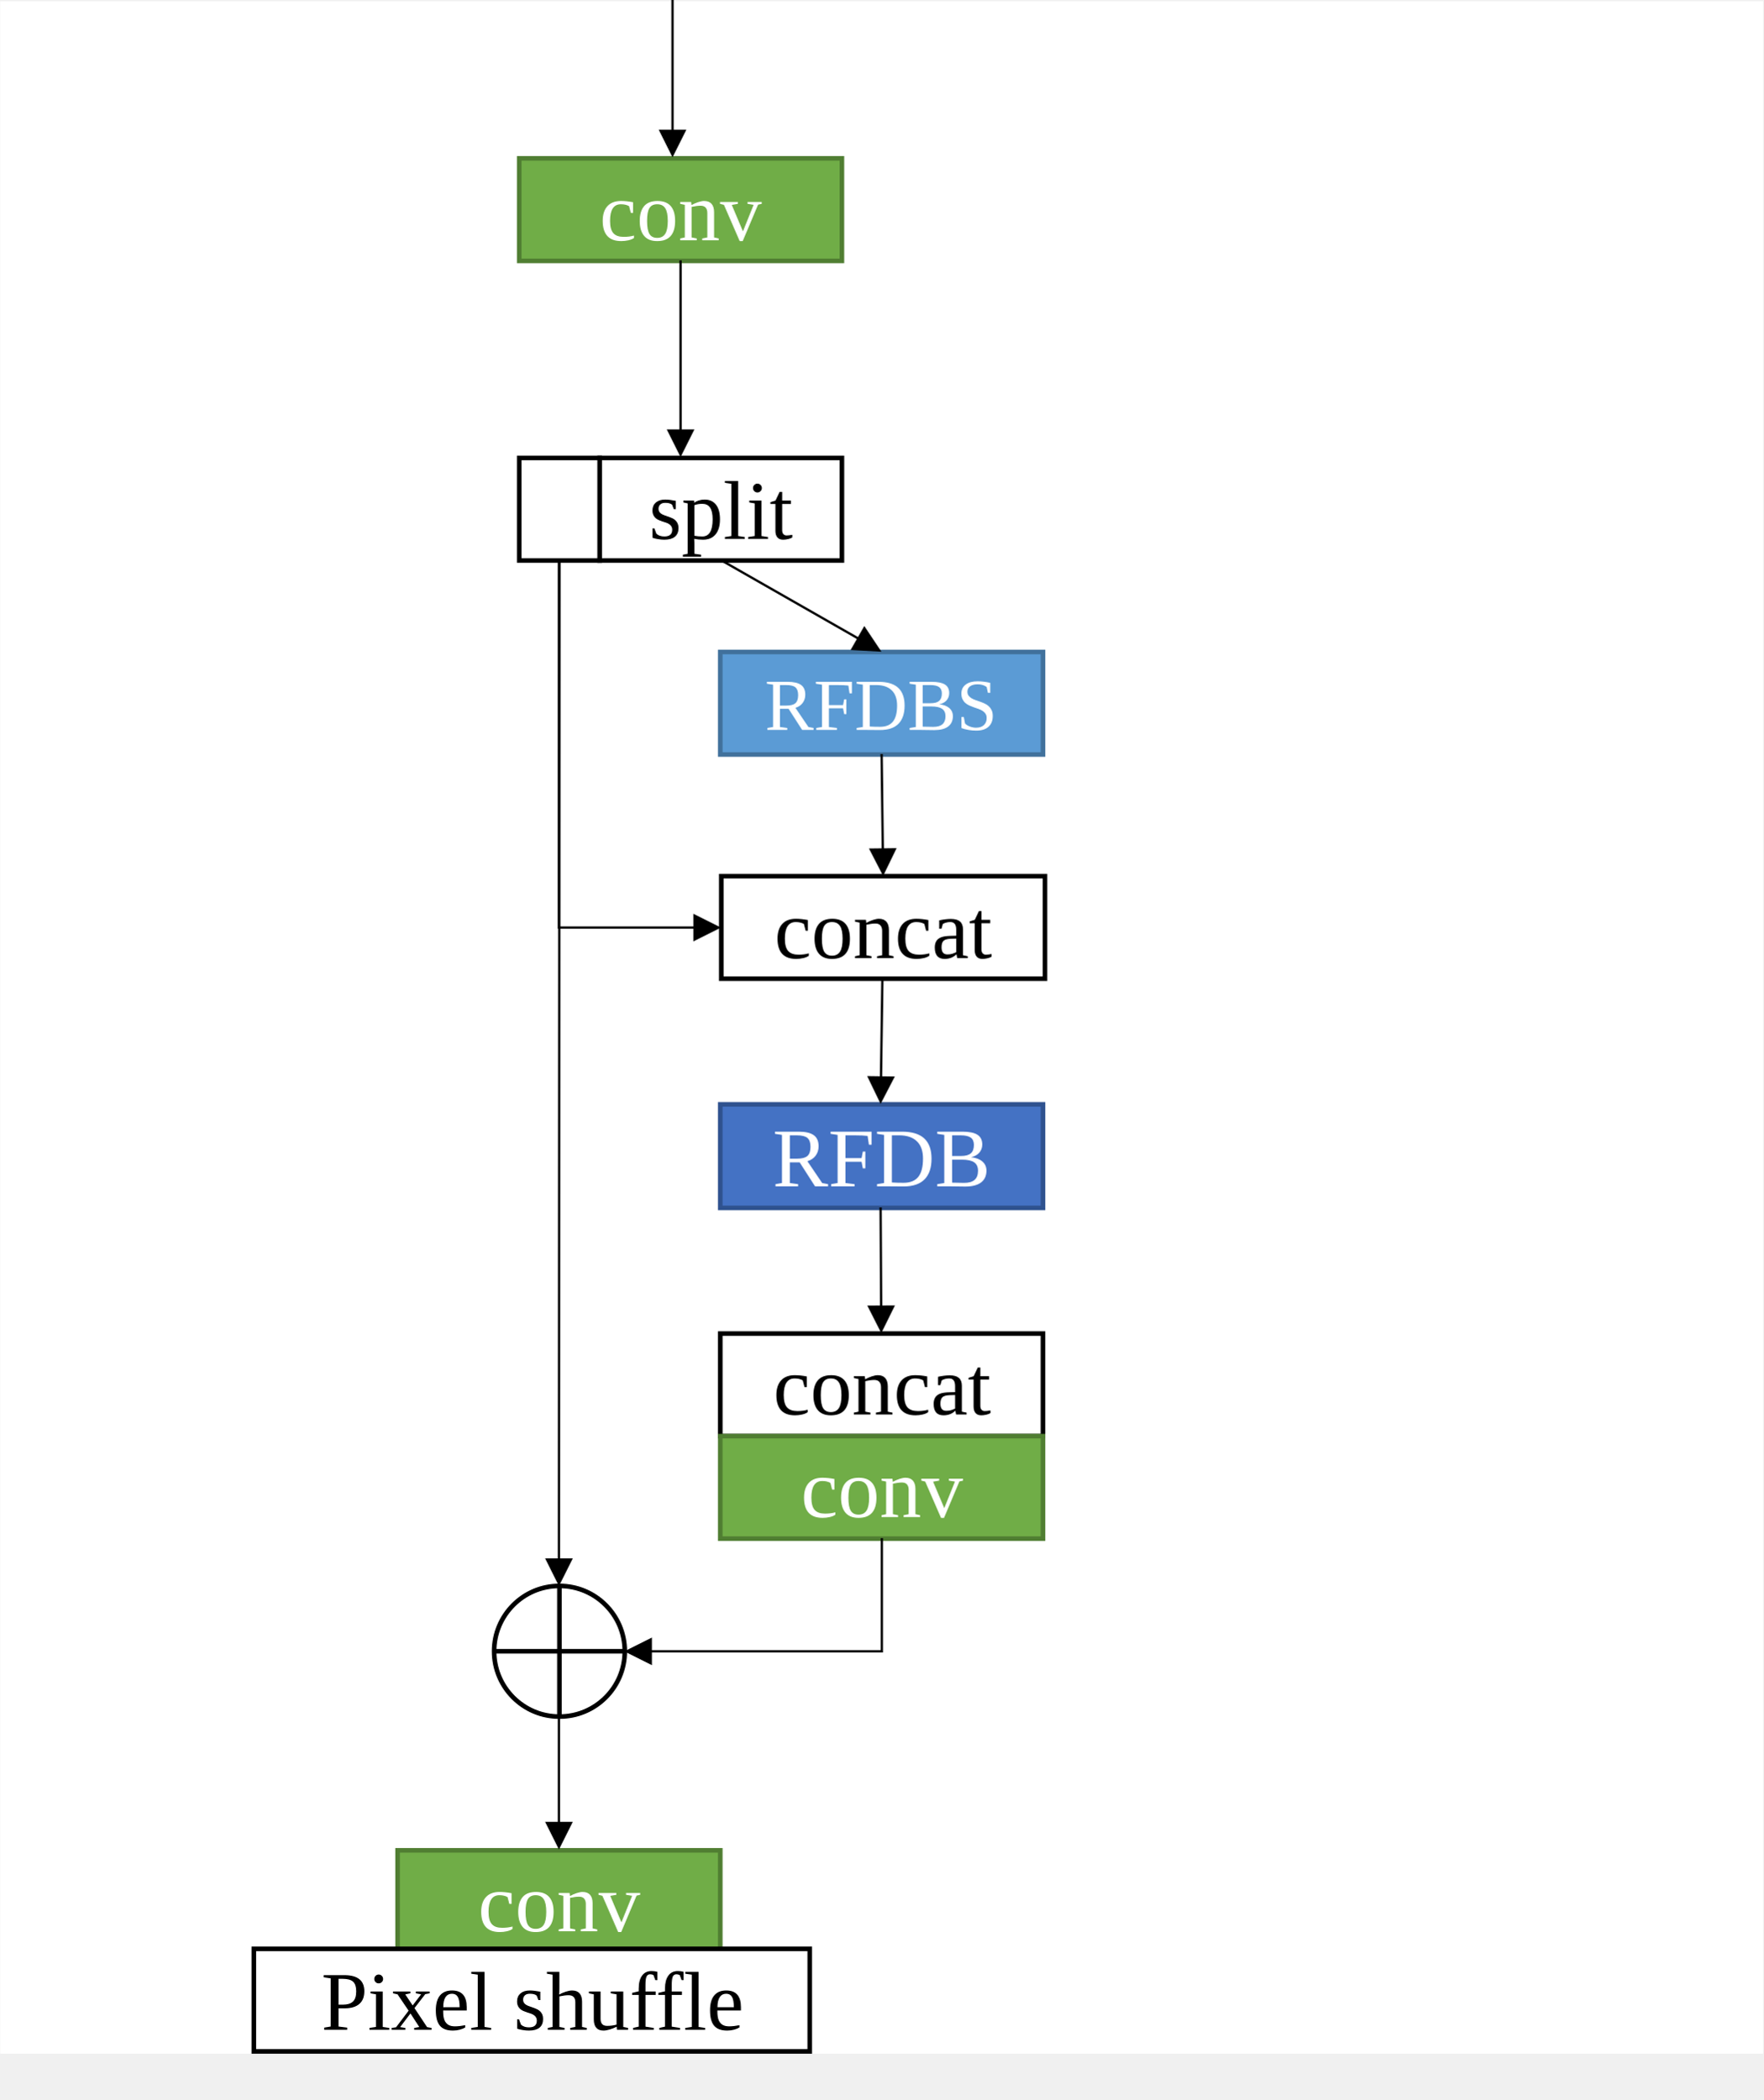
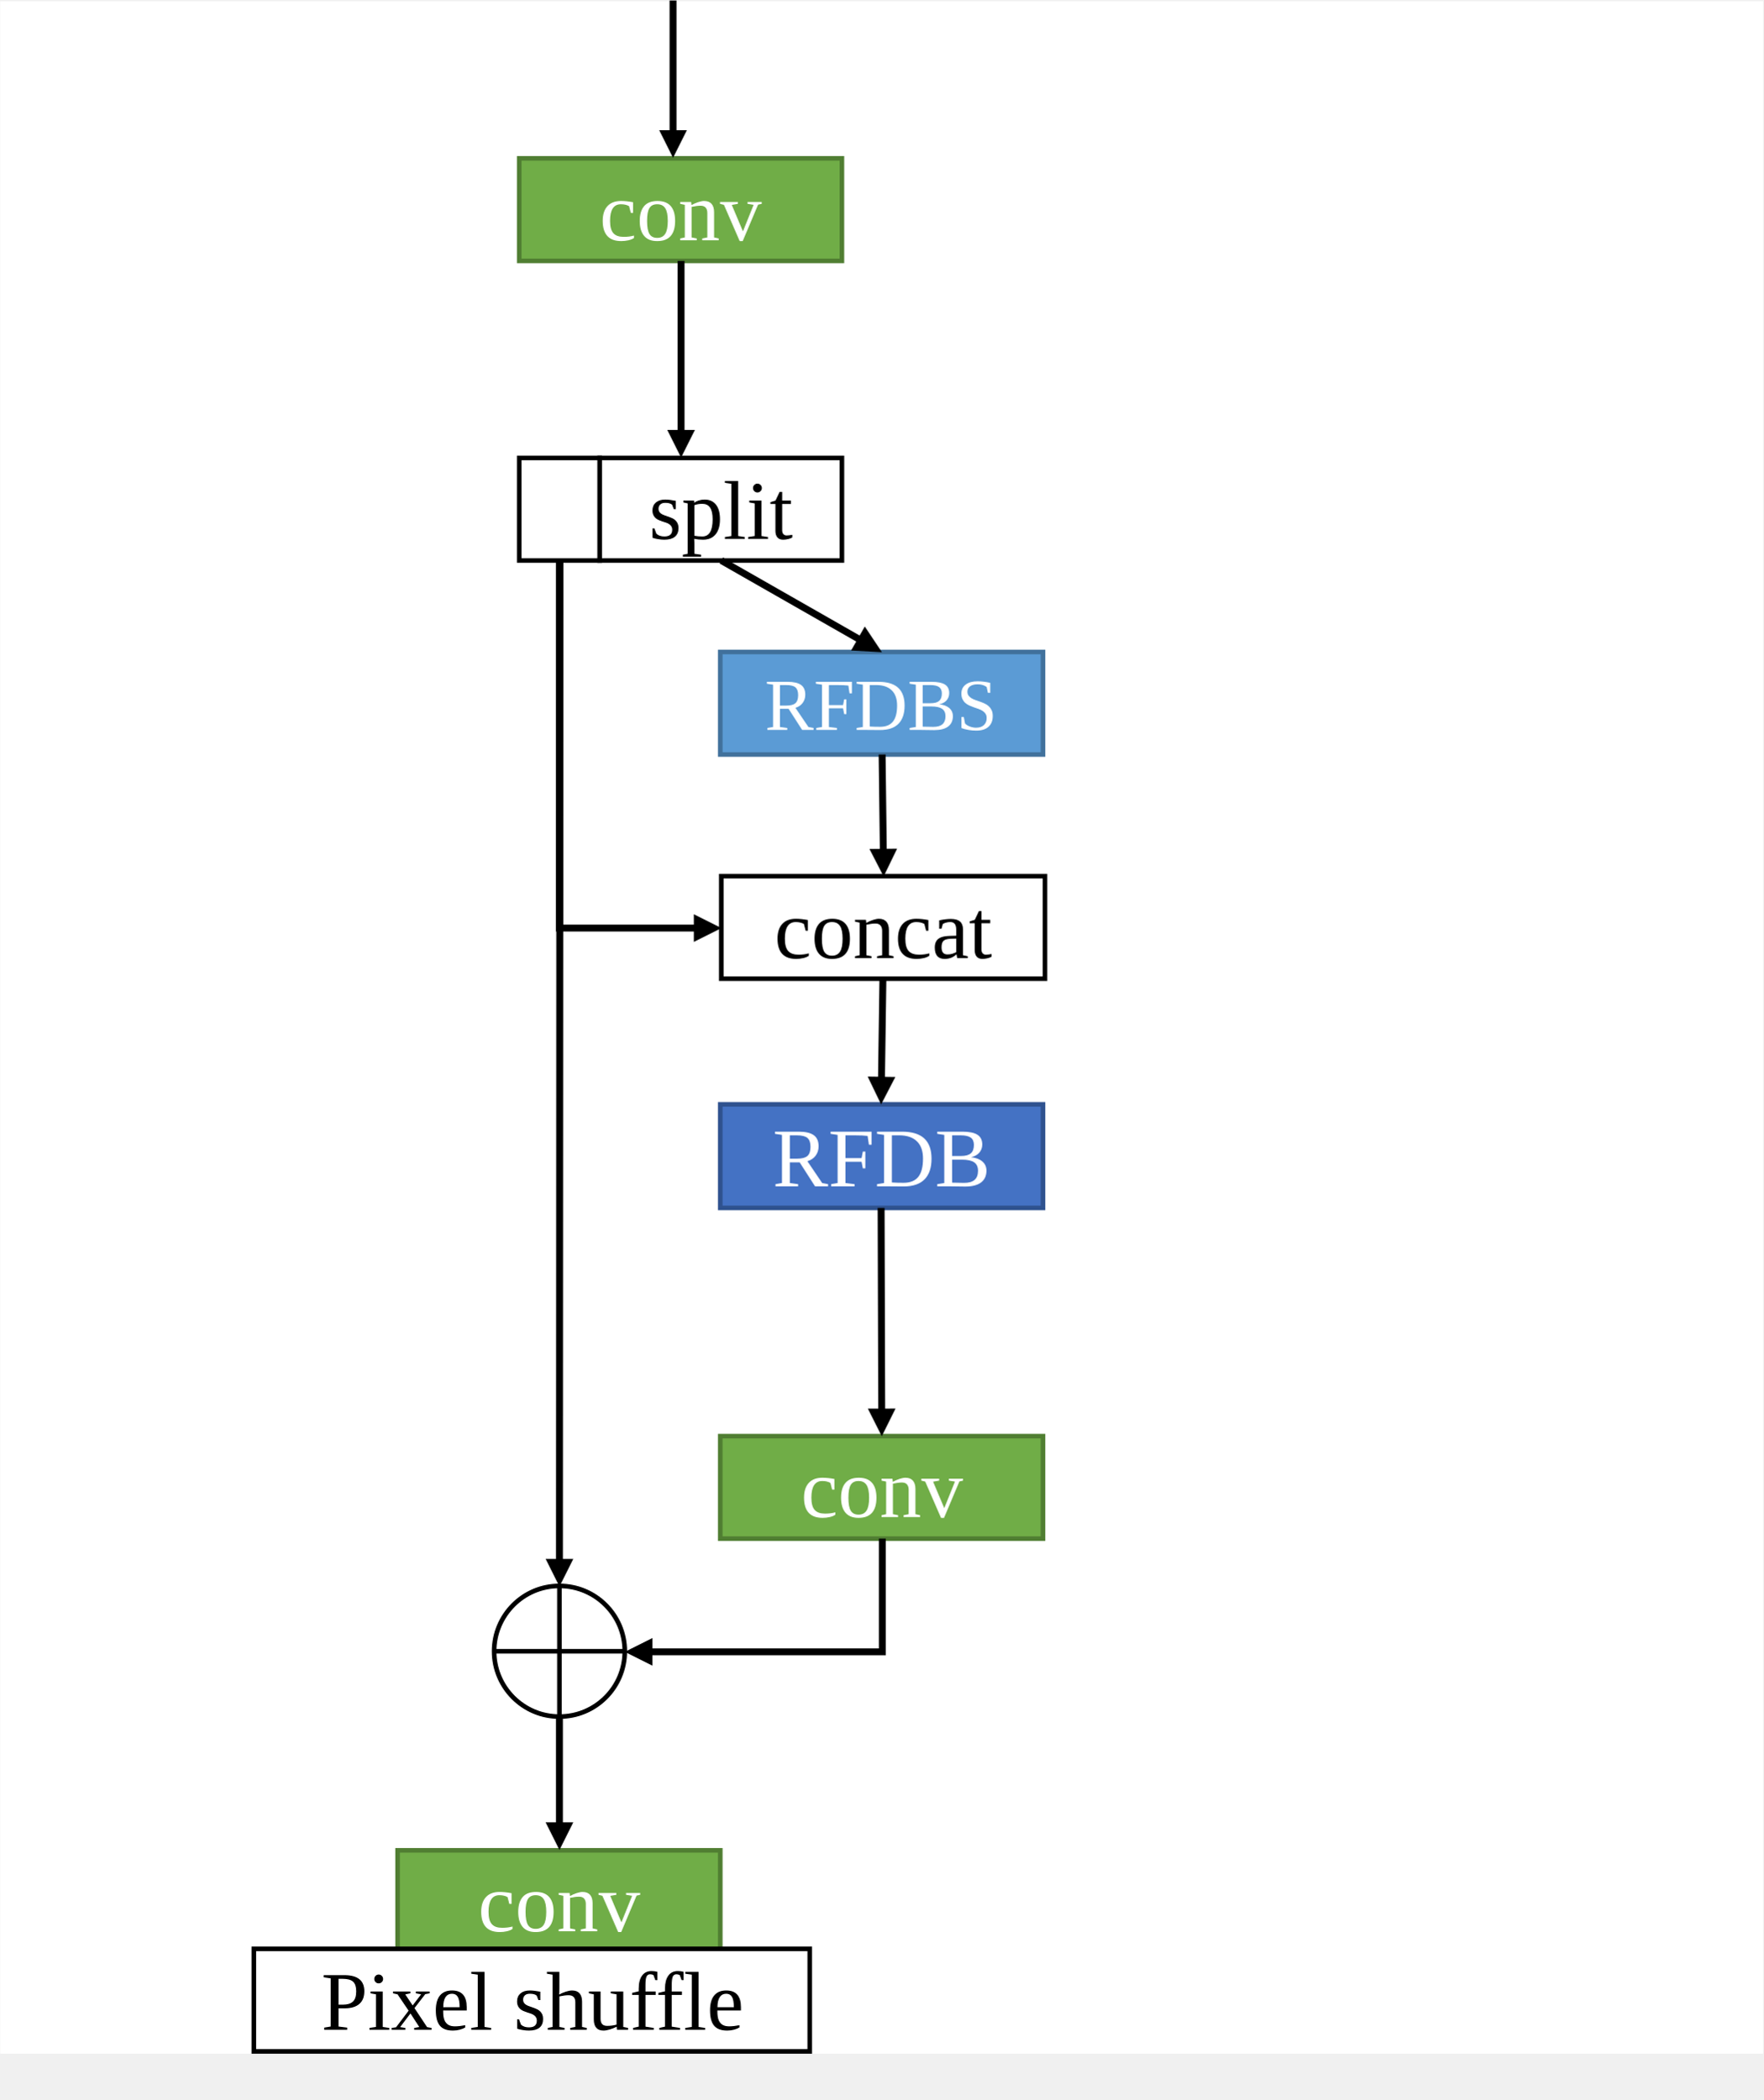
<svg xmlns="http://www.w3.org/2000/svg" width="1754" height="2088" overflow="hidden">
  <defs>
    <clipPath id="clip0">
      <rect x="1163" y="122" width="1754" height="2088" />
    </clipPath>
  </defs>
  <g clip-path="url(#clip0)" transform="translate(-1163 -122)">
    <rect x="1165.5" y="125.5" width="1749" height="2037" stroke="#FFFFFF" stroke-width="4.583" stroke-miterlimit="8" fill="#FFFFFF" />
-     <rect x="1879.5" y="1448.5" width="321" height="102" stroke="#000000" stroke-width="4.583" stroke-miterlimit="8" fill="#FFFFFF" />
-     <text font-family="Times New Roman,Times New Roman_MSFontService,sans-serif" font-weight="400" font-size="83" transform="matrix(1 0 0 1 1932.17 1529)">concat</text>
    <path d="M1654.5 1764.5C1654.5 1728.6 1683.6 1699.5 1719.5 1699.5 1755.4 1699.5 1784.5 1728.6 1784.5 1764.5 1784.5 1800.4 1755.4 1829.5 1719.5 1829.5 1683.6 1829.5 1654.5 1800.4 1654.5 1764.5Z" fill="#FFFFFF" fill-rule="evenodd" />
    <path d="M1719.5 1699.5 1719.5 1829.5M1654.5 1764.5 1784.5 1764.5" stroke="#000000" stroke-width="4.583" stroke-miterlimit="8" fill="none" fill-rule="evenodd" />
    <path d="M1654.5 1764.5C1654.5 1728.6 1683.6 1699.5 1719.5 1699.5 1755.4 1699.5 1784.5 1728.6 1784.5 1764.5 1784.5 1800.4 1755.4 1829.5 1719.5 1829.5 1683.6 1829.5 1654.5 1800.4 1654.5 1764.5Z" stroke="#000000" stroke-width="4.583" stroke-miterlimit="8" fill="none" fill-rule="evenodd" />
    <rect x="1879.5" y="1550.5" width="321" height="102" stroke="#507E32" stroke-width="4.583" stroke-miterlimit="8" fill="#70AD47" />
    <text fill="#FFFFFF" font-family="Times New Roman,Times New Roman_MSFontService,sans-serif" font-weight="400" font-size="83" transform="matrix(1 0 0 1 1959.67 1631)">conv</text>
-     <path d="M2041.34 1652 2041.34 1765.73 1806.92 1765.73 1806.92 1763.44 2040.19 1763.44 2039.05 1764.59 2039.05 1652ZM1811.5 1778.34 1784 1764.59 1811.5 1750.84Z" />
+     <path d="M2044.13 1652.5 2044.13 1768.53 1807.42 1768.53 1807.42 1761.65 2040.69 1761.65 2037.26 1765.09 2037.26 1652.5ZM1812 1778.84 1784.5 1765.09 1812 1751.34Z" />
    <rect x="1558.5" y="1962.5" width="321" height="102" stroke="#507E32" stroke-width="4.583" stroke-miterlimit="8" fill="#70AD47" />
    <text fill="#FFFFFF" font-family="Times New Roman,Times New Roman_MSFontService,sans-serif" font-weight="400" font-size="83" transform="matrix(1 0 0 1 1638.51 2043)">conv</text>
    <rect x="1415.5" y="2060.5" width="553" height="102" stroke="#000000" stroke-width="4.583" stroke-miterlimit="8" fill="#FFFFFF" />
    <text font-family="Times New Roman,Times New Roman_MSFontService,sans-serif" font-weight="400" font-size="83" transform="matrix(1 0 0 1 1482.56 2141)">Pixel shuffle</text>
-     <path d="M1720.15 1829 1720.15 1938.76 1717.85 1938.76 1717.85 1829ZM1732.75 1934.18 1719 1961.68 1705.25 1934.18Z" />
+     <path d="M1722.94 1829.5 1722.94 1939.26 1716.06 1939.26 1716.06 1829.5ZM1733.25 1934.68 1719.5 1962.18 1705.75 1934.68Z" />
    <rect x="1679.5" y="279.5" width="321" height="102" stroke="#507E32" stroke-width="4.583" stroke-miterlimit="8" fill="#70AD47" />
    <text fill="#FFFFFF" font-family="Times New Roman,Times New Roman_MSFontService,sans-serif" font-weight="400" font-size="83" transform="matrix(1 0 0 1 1759.39 361)">conv</text>
    <rect x="1879.5" y="1220.5" width="321" height="103" stroke="#2F528F" stroke-width="4.583" stroke-miterlimit="8" fill="#4472C4" />
    <text fill="#FFFFFF" font-family="Times New Roman,Times New Roman_MSFontService,sans-serif" font-weight="400" font-size="83" transform="matrix(1 0 0 1 1931.51 1302)">RFDB</text>
-     <path d="M1833.15 122 1833.15 255.578 1830.85 255.578 1830.85 122ZM1845.75 250.995 1832 278.495 1818.25 250.995Z" />
-     <path d="M2040.15 1322.99 2040.68 1425.14 2038.39 1425.15 2037.85 1323.01ZM2053.26 1420.49 2039.66 1448.06 2025.76 1420.64Z" />
+     <path d="M1835.94 122.5 1835.94 256.078 1829.06 256.078 1829.06 122.5ZM1846.25 251.495 1832.5 278.995 1818.75 251.495Z" />
+     <path d="M2042.94 1323.49 2043.53 1527.7 2036.65 1527.72 2036.06 1323.51ZM2053.83 1523.09 2040.16 1550.62 2026.33 1523.16Z" />
    <rect x="1879.5" y="770.5" width="321" height="102" stroke="#41719C" stroke-width="4.583" stroke-miterlimit="8" fill="#5B9BD5" />
    <text fill="#FFFFFF" font-family="Times New Roman,Times New Roman_MSFontService,sans-serif" font-weight="400" font-size="73" transform="matrix(1 0 0 1 1923.77 848)">RFDBS</text>
    <rect x="1759.5" y="577.5" width="241" height="102" stroke="#000000" stroke-width="4.583" stroke-miterlimit="8" fill="#FFFFFF" />
    <text font-family="Times New Roman,Times New Roman_MSFontService,sans-serif" font-weight="400" font-size="83" transform="matrix(1 0 0 1 1808.63 658)">split</text>
    <rect x="1679.5" y="577.5" width="80" height="102" stroke="#000000" stroke-width="4.583" stroke-miterlimit="8" fill="#FFFFFF" />
-     <path d="M1.146-0.001 1.634 997.699-0.658 997.7-1.146 0.001ZM14.236 993.111 0.499 1020.62-13.264 993.125Z" transform="matrix(-1 0 0 1 1719.5 679)" />
-     <path d="M1841.15 381 1841.15 553.702 1838.85 553.702 1838.85 381ZM1853.75 549.118 1840 576.618 1826.25 549.118Z" />
-     <path d="M1880.57 678.005 2020.49 757.894 2019.36 759.884 1879.43 679.995ZM2022.76 744.676 2039.83 770.252 2009.13 768.557Z" />
+     <path d="M3.438-0.002 3.926 997.698-2.949 997.701-3.438 0.002ZM14.236 993.111 0.499 1020.62-13.264 993.125Z" transform="matrix(-1 0 0 1 1720 679.5)" />
+     <path d="M1843.94 381.5 1843.94 554.202 1837.06 554.202 1837.06 381.5ZM1854.25 549.619 1840.5 577.119 1826.75 549.619Z" />
+     <path d="M1882.2 676.515 2022.13 756.404 2018.72 762.375 1878.8 682.485ZM2023.26 745.176 2040.33 770.752 2009.63 769.058Z" />
    <rect x="1880.5" y="993.5" width="322" height="102" stroke="#000000" stroke-width="4.583" stroke-miterlimit="8" fill="#FFFFFF" />
    <text font-family="Times New Roman,Times New Roman_MSFontService,sans-serif" font-weight="400" font-size="83" transform="matrix(1 0 0 1 1933.29 1075)">concat</text>
-     <path d="M2041.15 871.986 2042.36 970.374 2040.07 970.402 2038.85 872.014ZM2054.91 965.635 2041.5 993.303 2027.41 965.975Z" />
-     <path d="M0-1.146 366.793-1.146 366.793 138.284 364.501 138.284 364.501 0 365.647 1.146 0 1.146ZM379.397 133.701 365.647 161.201 351.897 133.701Z" transform="matrix(1.83697e-16 1 1 -1.83697e-16 1719 679)" />
-     <path d="M1.146-0.016 2.6 102.133 0.309 102.165-1.146 0.016ZM15.138 97.37 1.781 125.063-12.359 97.762Z" transform="matrix(-1 0 0 1 2040.78 1095)" />
+     <path d="M2043.94 872.458 2045.15 970.845 2038.28 970.93 2037.06 872.542ZM2055.41 966.135 2042 993.803 2027.91 966.475Z" />
+     <path d="M0-3.438 369.085-3.438 369.085 138.284 362.21 138.284 362.21 0 365.647 3.438 0 3.438ZM379.397 133.701 365.647 161.201 351.897 133.701Z" transform="matrix(1.83697e-16 1 1 -1.83697e-16 1719.5 679.5)" />
+     <path d="M3.437-0.049 4.892 102.1-1.982 102.198-3.437 0.049ZM15.138 97.37 1.781 125.063-12.359 97.762Z" transform="matrix(-1 0 0 1 2041.28 1095.5)" />
  </g>
</svg>
